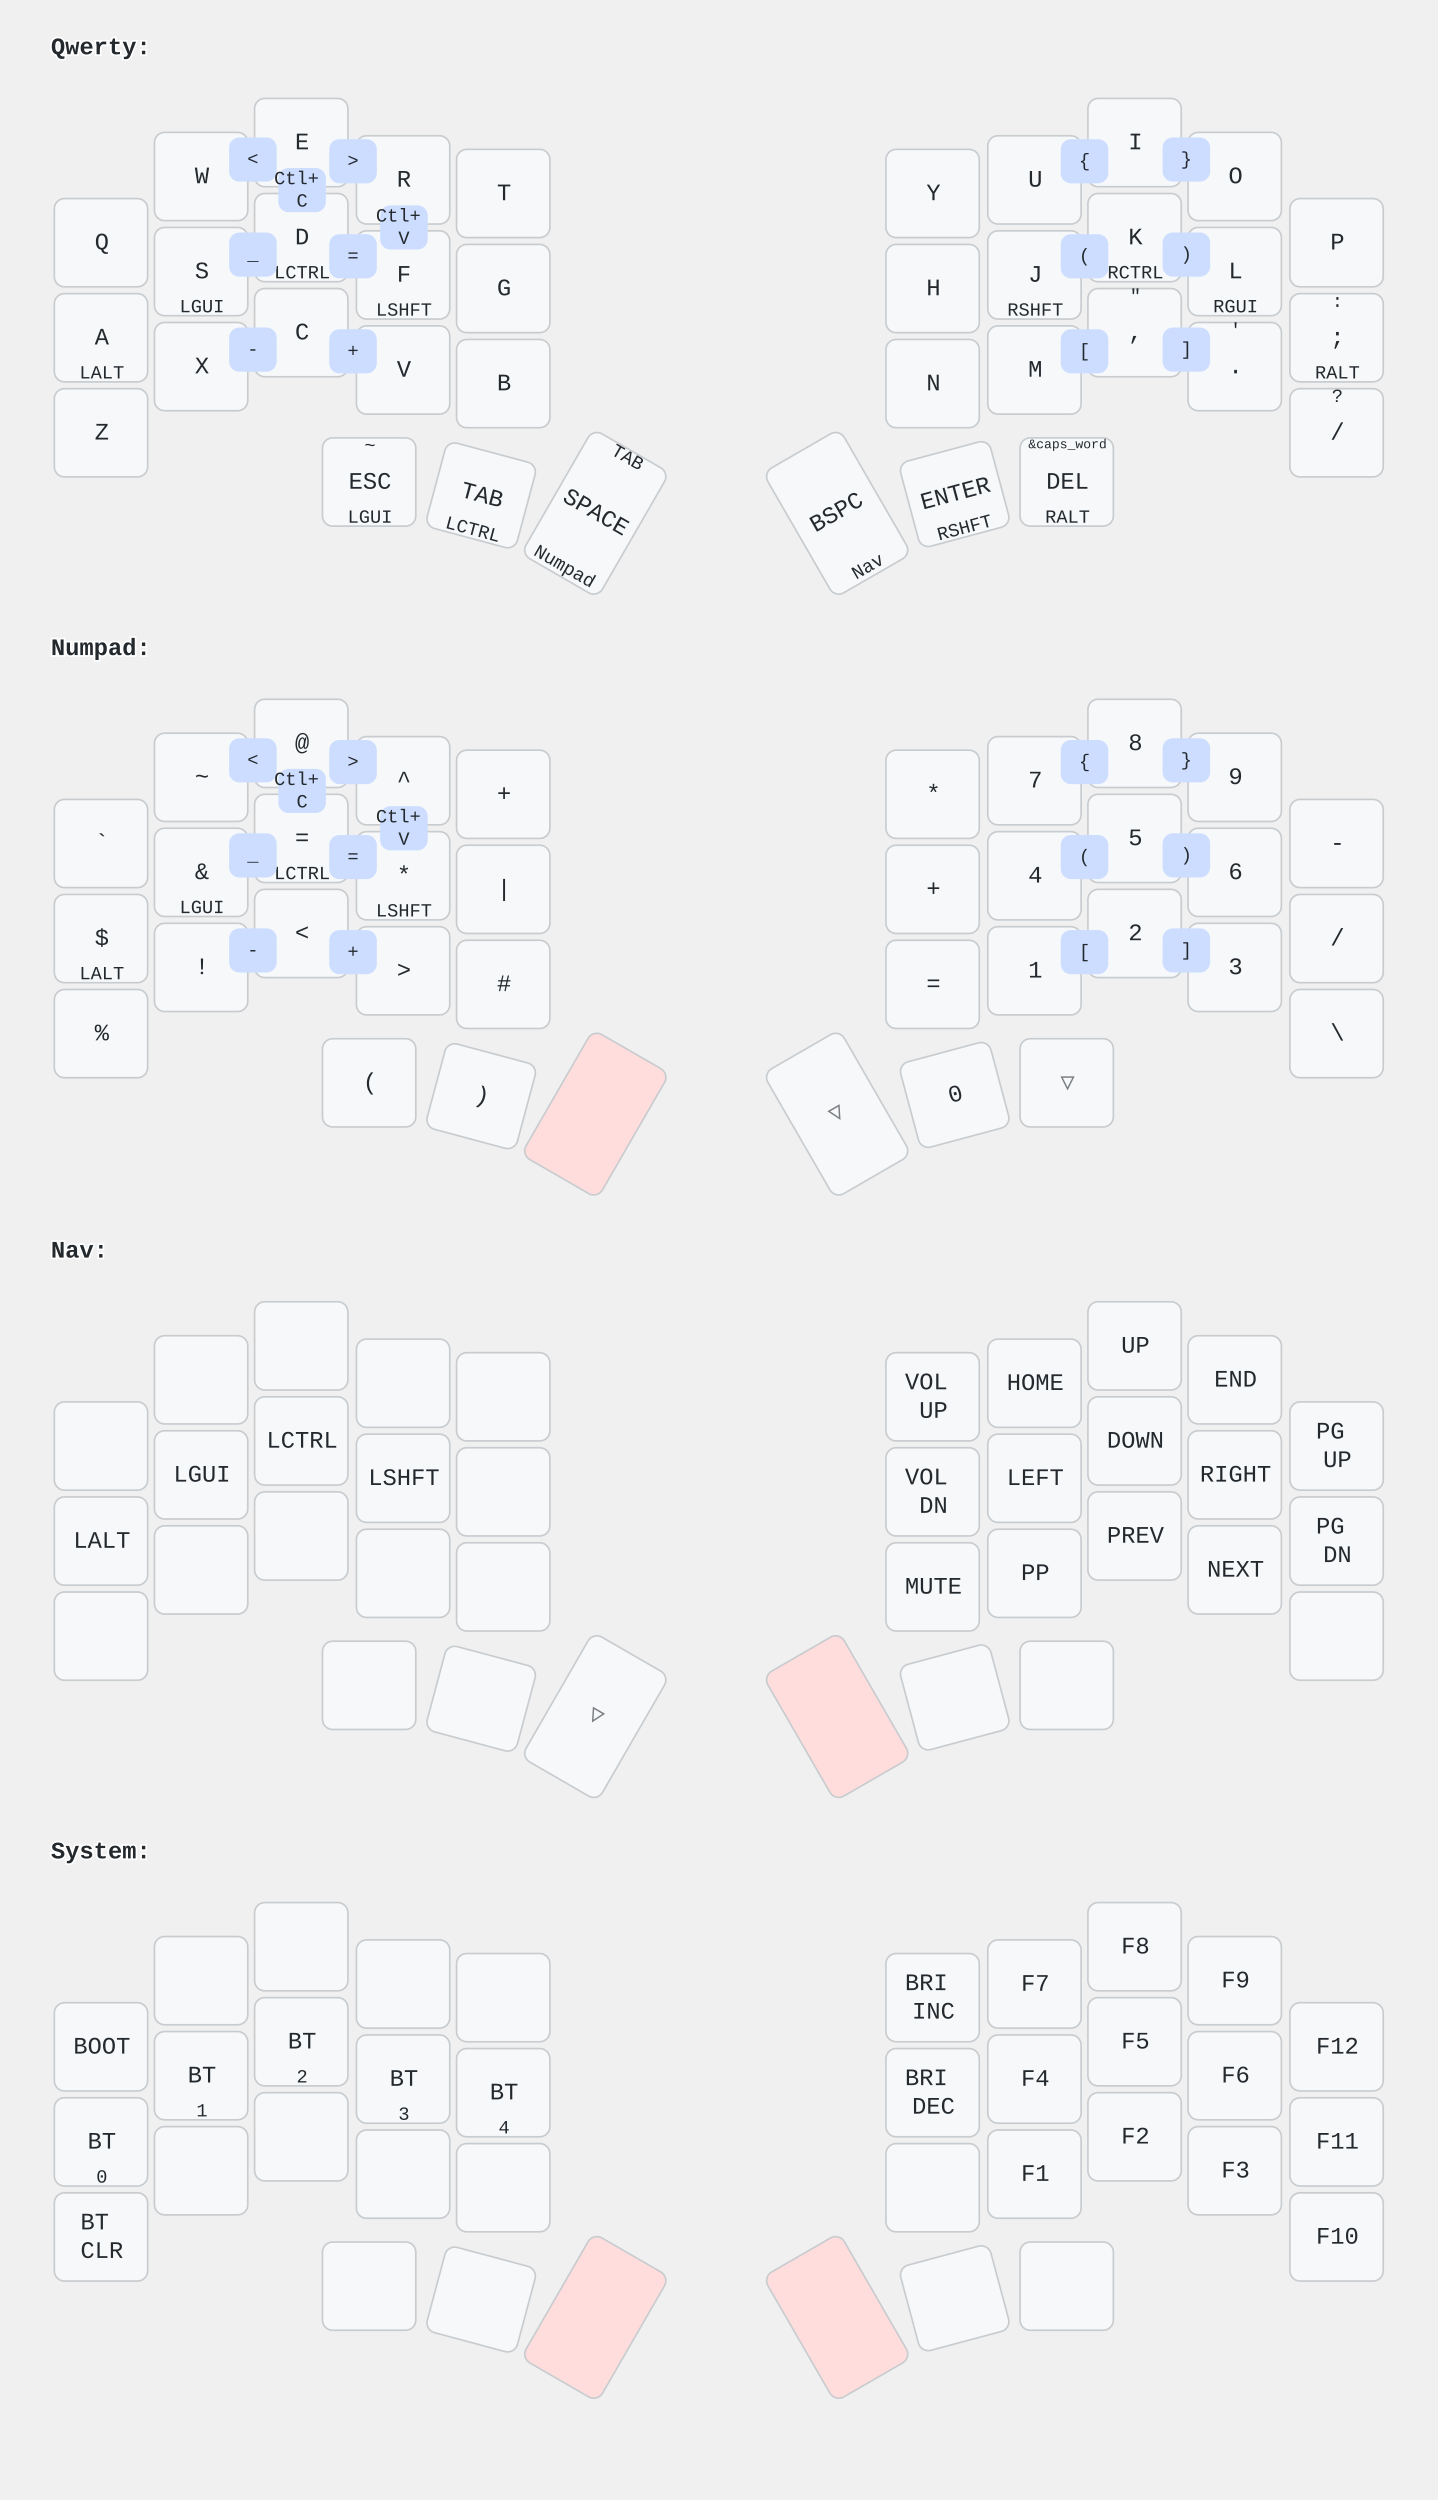
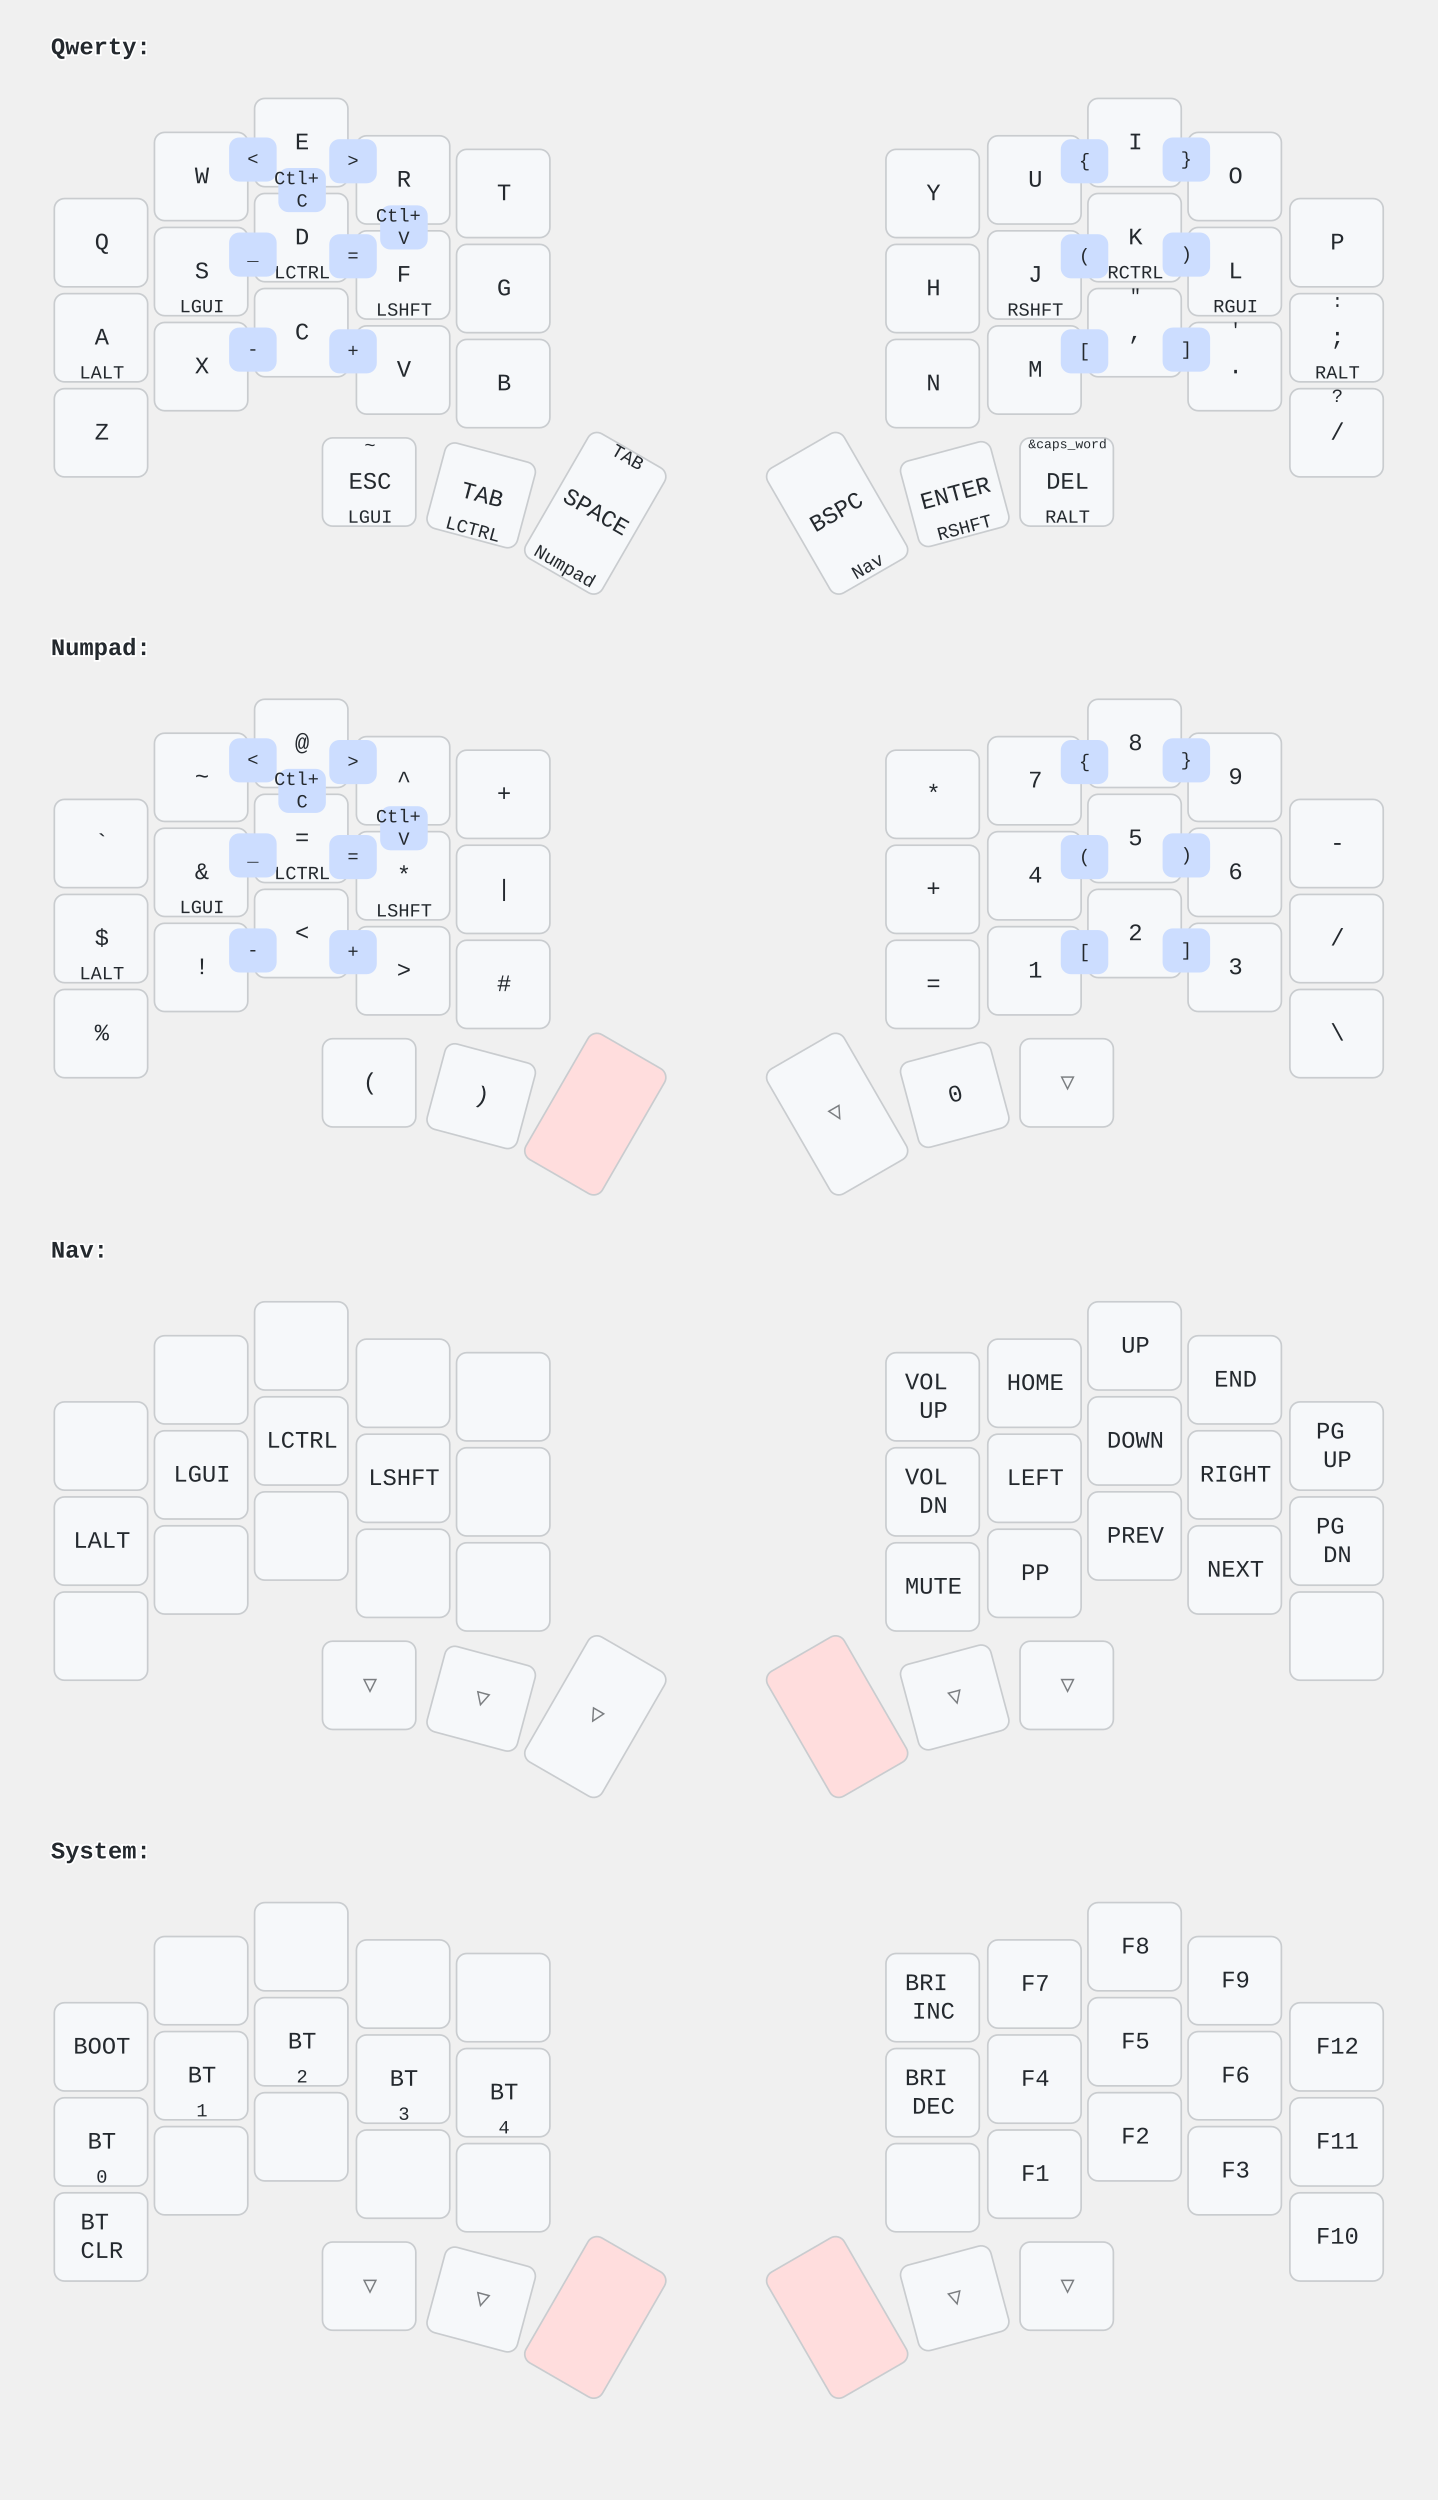
<svg xmlns="http://www.w3.org/2000/svg" width="847" height="1473" viewBox="0 0 847 1473" class="keymap">
  <style>/* inherit to force styles through use tags */
svg path {
    fill: inherit;
}

/* font and background color specifications */
svg.keymap {
    font-family: SFMono-Regular,Consolas,Liberation Mono,Menlo,monospace;
    font-size: 14px;
    font-kerning: normal;
    text-rendering: optimizeLegibility;
    fill: #24292e;
}

/* default key styling */
rect.key {
    fill: #f6f8fa;
    stroke: #c9cccf;
    stroke-width: 1;
}

/* default key side styling, only used is draw_key_sides is set */
rect.side {
    filter: brightness(90%);
}

/* color accent for combo boxes */
rect.combo, rect.combo-separate {
    fill: #cdf;
}

/* color accent for held keys */
rect.held, rect.combo.held {
    fill: #fdd;
}

/* color accent for ghost (optional) keys */
rect.ghost, rect.combo.ghost {
    stroke-dasharray: 4, 4;
    stroke-width: 2;
}

text {
    text-anchor: middle;
    dominant-baseline: middle;
}

/* styling for layer labels */
text.label {
    font-weight: bold;
    text-anchor: start;
    stroke: white;
    stroke-width: 2;
    paint-order: stroke;
}

/* styling for combo tap, and key hold/shifted label text */
text.combo, text.hold, text.shifted {
    font-size: 11px;
}

text.hold {
    text-anchor: middle;
    dominant-baseline: auto;
}

text.shifted {
    text-anchor: middle;
    dominant-baseline: hanging;
}

/* styling for hold/shifted label text in combo box */
text.combo.hold, text.combo.shifted {
    font-size: 8px;
}

/* lighter symbol for transparent keys */
text.trans {
    fill: #7b7e81;
}

/* styling for combo dendrons */
path.combo {
    stroke-width: 1;
    stroke: gray;
    fill: none;
}

/* Start Tabler Icons Cleanup */
/* cannot use height/width with glyphs */
.icon-tabler &gt; path {
    fill: inherit;
    stroke: inherit;
    stroke-width: 2;
}
/* hide tabler's default box */
.icon-tabler &gt; path[stroke="none"][fill="none"] {
    visibility: hidden;
}
/* End Tabler Icons Cleanup */
</style>
  <g transform="translate(30, 0)" class="layer-Qwerty">
    <text x="0" y="28" class="label" id="Qwerty">Qwerty:</text>
    <g transform="translate(0, 56)">
      <g transform="translate(30, 87)" class="key keypos-0">
        <rect rx="6" ry="6" x="-28" y="-26" width="55" height="52" class="key" />
        <text x="0" y="0" class="key tap">Q</text>
      </g>
      <g transform="translate(89, 48)" class="key keypos-1">
        <rect rx="6" ry="6" x="-28" y="-26" width="55" height="52" class="key" />
        <text x="0" y="0" class="key tap">W</text>
      </g>
      <g transform="translate(148, 28)" class="key keypos-2">
        <rect rx="6" ry="6" x="-28" y="-26" width="55" height="52" class="key" />
        <text x="0" y="0" class="key tap">E</text>
      </g>
      <g transform="translate(208, 50)" class="key keypos-3">
        <rect rx="6" ry="6" x="-28" y="-26" width="55" height="52" class="key" />
        <text x="0" y="0" class="key tap">R</text>
      </g>
      <g transform="translate(267, 58)" class="key keypos-4">
        <rect rx="6" ry="6" x="-28" y="-26" width="55" height="52" class="key" />
        <text x="0" y="0" class="key tap">T</text>
      </g>
      <g transform="translate(520, 58)" class="key keypos-5">
        <rect rx="6" ry="6" x="-28" y="-26" width="55" height="52" class="key" />
        <text x="0" y="0" class="key tap">Y</text>
      </g>
      <g transform="translate(580, 50)" class="key keypos-6">
        <rect rx="6" ry="6" x="-28" y="-26" width="55" height="52" class="key" />
        <text x="0" y="0" class="key tap">U</text>
      </g>
      <g transform="translate(639, 28)" class="key keypos-7">
        <rect rx="6" ry="6" x="-28" y="-26" width="55" height="52" class="key" />
        <text x="0" y="0" class="key tap">I</text>
      </g>
      <g transform="translate(698, 48)" class="key keypos-8">
        <rect rx="6" ry="6" x="-28" y="-26" width="55" height="52" class="key" />
        <text x="0" y="0" class="key tap">O</text>
      </g>
      <g transform="translate(758, 87)" class="key keypos-9">
        <rect rx="6" ry="6" x="-28" y="-26" width="55" height="52" class="key" />
        <text x="0" y="0" class="key tap">P</text>
      </g>
      <g transform="translate(30, 143)" class="key keypos-10">
        <rect rx="6" ry="6" x="-28" y="-26" width="55" height="52" class="key" />
        <text x="0" y="0" class="key tap">A</text>
        <text x="0" y="24" class="key hold">LALT</text>
      </g>
      <g transform="translate(89, 104)" class="key keypos-11">
        <rect rx="6" ry="6" x="-28" y="-26" width="55" height="52" class="key" />
        <text x="0" y="0" class="key tap">S</text>
        <text x="0" y="24" class="key hold">LGUI</text>
      </g>
      <g transform="translate(148, 84)" class="key keypos-12">
        <rect rx="6" ry="6" x="-28" y="-26" width="55" height="52" class="key" />
        <text x="0" y="0" class="key tap">D</text>
        <text x="0" y="24" class="key hold">LCTRL</text>
      </g>
      <g transform="translate(208, 106)" class="key keypos-13">
        <rect rx="6" ry="6" x="-28" y="-26" width="55" height="52" class="key" />
        <text x="0" y="0" class="key tap">F</text>
        <text x="0" y="24" class="key hold">LSHFT</text>
      </g>
      <g transform="translate(267, 114)" class="key keypos-14">
        <rect rx="6" ry="6" x="-28" y="-26" width="55" height="52" class="key" />
        <text x="0" y="0" class="key tap">G</text>
      </g>
      <g transform="translate(520, 114)" class="key keypos-15">
        <rect rx="6" ry="6" x="-28" y="-26" width="55" height="52" class="key" />
        <text x="0" y="0" class="key tap">H</text>
      </g>
      <g transform="translate(580, 106)" class="key keypos-16">
        <rect rx="6" ry="6" x="-28" y="-26" width="55" height="52" class="key" />
        <text x="0" y="0" class="key tap">J</text>
        <text x="0" y="24" class="key hold">RSHFT</text>
      </g>
      <g transform="translate(639, 84)" class="key keypos-17">
        <rect rx="6" ry="6" x="-28" y="-26" width="55" height="52" class="key" />
        <text x="0" y="0" class="key tap">K</text>
        <text x="0" y="24" class="key hold">RCTRL</text>
      </g>
      <g transform="translate(698, 104)" class="key keypos-18">
        <rect rx="6" ry="6" x="-28" y="-26" width="55" height="52" class="key" />
        <text x="0" y="0" class="key tap">L</text>
        <text x="0" y="24" class="key hold">RGUI</text>
      </g>
      <g transform="translate(758, 143)" class="key keypos-19">
        <rect rx="6" ry="6" x="-28" y="-26" width="55" height="52" class="key" />
        <text x="0" y="0" class="key tap">;</text>
        <text x="0" y="24" class="key hold">RALT</text>
        <text x="0" y="-24" class="key shifted">:</text>
      </g>
      <g transform="translate(30, 199)" class="key keypos-20">
        <rect rx="6" ry="6" x="-28" y="-26" width="55" height="52" class="key" />
        <text x="0" y="0" class="key tap">Z</text>
      </g>
      <g transform="translate(89, 160)" class="key keypos-21">
        <rect rx="6" ry="6" x="-28" y="-26" width="55" height="52" class="key" />
        <text x="0" y="0" class="key tap">X</text>
      </g>
      <g transform="translate(148, 140)" class="key keypos-22">
        <rect rx="6" ry="6" x="-28" y="-26" width="55" height="52" class="key" />
        <text x="0" y="0" class="key tap">C</text>
      </g>
      <g transform="translate(208, 162)" class="key keypos-23">
        <rect rx="6" ry="6" x="-28" y="-26" width="55" height="52" class="key" />
        <text x="0" y="0" class="key tap">V</text>
      </g>
      <g transform="translate(267, 170)" class="key keypos-24">
        <rect rx="6" ry="6" x="-28" y="-26" width="55" height="52" class="key" />
        <text x="0" y="0" class="key tap">B</text>
      </g>
      <g transform="translate(520, 170)" class="key keypos-25">
        <rect rx="6" ry="6" x="-28" y="-26" width="55" height="52" class="key" />
        <text x="0" y="0" class="key tap">N</text>
      </g>
      <g transform="translate(580, 162)" class="key keypos-26">
        <rect rx="6" ry="6" x="-28" y="-26" width="55" height="52" class="key" />
        <text x="0" y="0" class="key tap">M</text>
      </g>
      <g transform="translate(639, 140)" class="key keypos-27">
        <rect rx="6" ry="6" x="-28" y="-26" width="55" height="52" class="key" />
        <text x="0" y="0" class="key tap">,</text>
        <text x="0" y="-24" class="key shifted">"</text>
      </g>
      <g transform="translate(698, 160)" class="key keypos-28">
        <rect rx="6" ry="6" x="-28" y="-26" width="55" height="52" class="key" />
        <text x="0" y="0" class="key tap">.</text>
        <text x="0" y="-24" class="key shifted">'</text>
      </g>
      <g transform="translate(758, 199)" class="key keypos-29">
        <rect rx="6" ry="6" x="-28" y="-26" width="55" height="52" class="key" />
        <text x="0" y="0" class="key tap">/</text>
        <text x="0" y="-24" class="key shifted">?</text>
      </g>
      <g transform="translate(188, 228)" class="key keypos-30">
        <rect rx="6" ry="6" x="-28" y="-26" width="55" height="52" class="key" />
        <text x="0" y="0" class="key tap">ESC</text>
        <text x="0" y="24" class="key hold">LGUI</text>
        <text x="0" y="-24" class="key shifted">~</text>
      </g>
      <g transform="translate(254, 236) rotate(15.0)" class="key keypos-31">
        <rect rx="6" ry="6" x="-28" y="-26" width="55" height="52" class="key" />
        <text x="0" y="0" class="key tap">TAB</text>
        <text x="0" y="24" class="key hold">LCTRL</text>
      </g>
      <g transform="translate(321, 246) rotate(30.0)" class="key keypos-32">
        <rect rx="6" ry="6" x="-26" y="-42" width="52" height="85" class="key" />
        <text x="0" y="0" class="key tap">SPACE</text>
        <a href="#Numpad">
          <text x="0" y="40" class="key hold layer-activator">Numpad</text>
        </a>
        <text x="0" y="-40" class="key shifted">TAB</text>
      </g>
      <g transform="translate(463, 246) rotate(-30.0)" class="key keypos-33">
        <rect rx="6" ry="6" x="-26" y="-42" width="52" height="85" class="key" />
        <text x="0" y="0" class="key tap">BSPC</text>
        <a href="#Nav">
          <text x="0" y="40" class="key hold layer-activator">Nav</text>
        </a>
      </g>
      <g transform="translate(533, 235) rotate(-15.0)" class="key keypos-34">
        <rect rx="6" ry="6" x="-28" y="-26" width="55" height="52" class="key" />
        <text x="0" y="0" class="key tap">ENTER</text>
        <text x="0" y="24" class="key hold">RSHFT</text>
      </g>
      <g transform="translate(599, 228)" class="key keypos-35">
        <rect rx="6" ry="6" x="-28" y="-26" width="55" height="52" class="key" />
        <text x="0" y="0" class="key tap">DEL</text>
        <text x="0" y="24" class="key hold">RALT</text>
        <text x="0" y="-24" class="key shifted">
          <tspan style="font-size: 70%">&amp;caps_word</tspan>
        </text>
      </g>
      <g class="combo combopos-0">
        <rect rx="6" ry="6" x="595" y="26" width="28" height="26" class="combo" />
        <text x="609" y="39" class="combo tap">{</text>
      </g>
      <g class="combo combopos-1">
        <rect rx="6" ry="6" x="655" y="25" width="28" height="26" class="combo" />
        <text x="669" y="38" class="combo tap">}</text>
      </g>
      <g class="combo combopos-2">
        <rect rx="6" ry="6" x="595" y="82" width="28" height="26" class="combo" />
        <text x="609" y="95" class="combo tap">(</text>
      </g>
      <g class="combo combopos-3">
        <rect rx="6" ry="6" x="655" y="81" width="28" height="26" class="combo" />
        <text x="669" y="94" class="combo tap">)</text>
      </g>
      <g class="combo combopos-4">
        <rect rx="6" ry="6" x="595" y="138" width="28" height="26" class="combo" />
        <text x="609" y="151" class="combo tap">[</text>
      </g>
      <g class="combo combopos-5">
        <rect rx="6" ry="6" x="655" y="137" width="28" height="26" class="combo" />
        <text x="669" y="150" class="combo tap">]</text>
      </g>
      <g class="combo combopos-6">
        <rect rx="6" ry="6" x="105" y="25" width="28" height="26" class="combo" />
        <text x="119" y="38" class="combo tap">&lt;</text>
      </g>
      <g class="combo combopos-7">
        <rect rx="6" ry="6" x="164" y="26" width="28" height="26" class="combo" />
        <text x="178" y="39" class="combo tap">&gt;</text>
      </g>
      <g class="combo combopos-8">
        <rect rx="6" ry="6" x="105" y="81" width="28" height="26" class="combo" />
        <text x="119" y="94" class="combo tap">_</text>
      </g>
      <g class="combo combopos-9">
        <rect rx="6" ry="6" x="164" y="82" width="28" height="26" class="combo" />
        <text x="178" y="95" class="combo tap">=</text>
      </g>
      <g class="combo combopos-10">
        <rect rx="6" ry="6" x="105" y="137" width="28" height="26" class="combo" />
        <text x="119" y="150" class="combo tap">-</text>
      </g>
      <g class="combo combopos-11">
        <rect rx="6" ry="6" x="164" y="138" width="28" height="26" class="combo" />
        <text x="178" y="151" class="combo tap">+</text>
      </g>
      <g class="combo combopos-12">
        <rect rx="6" ry="6" x="134" y="43" width="28" height="26" class="combo" />
        <text x="148" y="56" class="combo tap">
          <tspan x="148" dy="-0.6em">Ctl+</tspan>
          <tspan x="148" dy="1.2em">C</tspan>
        </text>
      </g>
      <g class="combo combopos-13">
        <rect rx="6" ry="6" x="194" y="65" width="28" height="26" class="combo" />
        <text x="208" y="78" class="combo tap">
          <tspan x="208" dy="-0.6em">Ctl+</tspan>
          <tspan x="208" dy="1.2em">V</tspan>
        </text>
      </g>
    </g>
  </g>
  <g transform="translate(30, 354)" class="layer-Numpad">
    <text x="0" y="28" class="label" id="Numpad">Numpad:</text>
    <g transform="translate(0, 56)">
      <g transform="translate(30, 87)" class="key keypos-0">
        <rect rx="6" ry="6" x="-28" y="-26" width="55" height="52" class="key" />
        <text x="0" y="0" class="key tap">`</text>
      </g>
      <g transform="translate(89, 48)" class="key keypos-1">
        <rect rx="6" ry="6" x="-28" y="-26" width="55" height="52" class="key" />
        <text x="0" y="0" class="key tap">~</text>
      </g>
      <g transform="translate(148, 28)" class="key keypos-2">
        <rect rx="6" ry="6" x="-28" y="-26" width="55" height="52" class="key" />
        <text x="0" y="0" class="key tap">@</text>
      </g>
      <g transform="translate(208, 50)" class="key keypos-3">
        <rect rx="6" ry="6" x="-28" y="-26" width="55" height="52" class="key" />
        <text x="0" y="0" class="key tap">^</text>
      </g>
      <g transform="translate(267, 58)" class="key keypos-4">
        <rect rx="6" ry="6" x="-28" y="-26" width="55" height="52" class="key" />
        <text x="0" y="0" class="key tap">+</text>
      </g>
      <g transform="translate(520, 58)" class="key keypos-5">
        <rect rx="6" ry="6" x="-28" y="-26" width="55" height="52" class="key" />
        <text x="0" y="0" class="key tap">*</text>
      </g>
      <g transform="translate(580, 50)" class="key keypos-6">
        <rect rx="6" ry="6" x="-28" y="-26" width="55" height="52" class="key" />
        <text x="0" y="0" class="key tap">7</text>
      </g>
      <g transform="translate(639, 28)" class="key keypos-7">
        <rect rx="6" ry="6" x="-28" y="-26" width="55" height="52" class="key" />
        <text x="0" y="0" class="key tap">8</text>
      </g>
      <g transform="translate(698, 48)" class="key keypos-8">
        <rect rx="6" ry="6" x="-28" y="-26" width="55" height="52" class="key" />
        <text x="0" y="0" class="key tap">9</text>
      </g>
      <g transform="translate(758, 87)" class="key keypos-9">
        <rect rx="6" ry="6" x="-28" y="-26" width="55" height="52" class="key" />
        <text x="0" y="0" class="key tap">-</text>
      </g>
      <g transform="translate(30, 143)" class="key keypos-10">
        <rect rx="6" ry="6" x="-28" y="-26" width="55" height="52" class="key" />
        <text x="0" y="0" class="key tap">$</text>
        <text x="0" y="24" class="key hold">LALT</text>
      </g>
      <g transform="translate(89, 104)" class="key keypos-11">
        <rect rx="6" ry="6" x="-28" y="-26" width="55" height="52" class="key" />
        <text x="0" y="0" class="key tap">&amp;</text>
        <text x="0" y="24" class="key hold">LGUI</text>
      </g>
      <g transform="translate(148, 84)" class="key keypos-12">
        <rect rx="6" ry="6" x="-28" y="-26" width="55" height="52" class="key" />
        <text x="0" y="0" class="key tap">=</text>
        <text x="0" y="24" class="key hold">LCTRL</text>
      </g>
      <g transform="translate(208, 106)" class="key keypos-13">
        <rect rx="6" ry="6" x="-28" y="-26" width="55" height="52" class="key" />
        <text x="0" y="0" class="key tap">*</text>
        <text x="0" y="24" class="key hold">LSHFT</text>
      </g>
      <g transform="translate(267, 114)" class="key keypos-14">
        <rect rx="6" ry="6" x="-28" y="-26" width="55" height="52" class="key" />
        <text x="0" y="0" class="key tap">|</text>
      </g>
      <g transform="translate(520, 114)" class="key keypos-15">
        <rect rx="6" ry="6" x="-28" y="-26" width="55" height="52" class="key" />
        <text x="0" y="0" class="key tap">+</text>
      </g>
      <g transform="translate(580, 106)" class="key keypos-16">
        <rect rx="6" ry="6" x="-28" y="-26" width="55" height="52" class="key" />
        <text x="0" y="0" class="key tap">4</text>
      </g>
      <g transform="translate(639, 84)" class="key keypos-17">
        <rect rx="6" ry="6" x="-28" y="-26" width="55" height="52" class="key" />
        <text x="0" y="0" class="key tap">5</text>
      </g>
      <g transform="translate(698, 104)" class="key keypos-18">
        <rect rx="6" ry="6" x="-28" y="-26" width="55" height="52" class="key" />
        <text x="0" y="0" class="key tap">6</text>
      </g>
      <g transform="translate(758, 143)" class="key keypos-19">
        <rect rx="6" ry="6" x="-28" y="-26" width="55" height="52" class="key" />
        <text x="0" y="0" class="key tap">/</text>
      </g>
      <g transform="translate(30, 199)" class="key keypos-20">
        <rect rx="6" ry="6" x="-28" y="-26" width="55" height="52" class="key" />
        <text x="0" y="0" class="key tap">%</text>
      </g>
      <g transform="translate(89, 160)" class="key keypos-21">
        <rect rx="6" ry="6" x="-28" y="-26" width="55" height="52" class="key" />
        <text x="0" y="0" class="key tap">!</text>
      </g>
      <g transform="translate(148, 140)" class="key keypos-22">
        <rect rx="6" ry="6" x="-28" y="-26" width="55" height="52" class="key" />
        <text x="0" y="0" class="key tap">&lt;</text>
      </g>
      <g transform="translate(208, 162)" class="key keypos-23">
        <rect rx="6" ry="6" x="-28" y="-26" width="55" height="52" class="key" />
        <text x="0" y="0" class="key tap">&gt;</text>
      </g>
      <g transform="translate(267, 170)" class="key keypos-24">
        <rect rx="6" ry="6" x="-28" y="-26" width="55" height="52" class="key" />
        <text x="0" y="0" class="key tap">#</text>
      </g>
      <g transform="translate(520, 170)" class="key keypos-25">
        <rect rx="6" ry="6" x="-28" y="-26" width="55" height="52" class="key" />
        <text x="0" y="0" class="key tap">=</text>
      </g>
      <g transform="translate(580, 162)" class="key keypos-26">
        <rect rx="6" ry="6" x="-28" y="-26" width="55" height="52" class="key" />
        <text x="0" y="0" class="key tap">1</text>
      </g>
      <g transform="translate(639, 140)" class="key keypos-27">
        <rect rx="6" ry="6" x="-28" y="-26" width="55" height="52" class="key" />
        <text x="0" y="0" class="key tap">2</text>
      </g>
      <g transform="translate(698, 160)" class="key keypos-28">
        <rect rx="6" ry="6" x="-28" y="-26" width="55" height="52" class="key" />
        <text x="0" y="0" class="key tap">3</text>
      </g>
      <g transform="translate(758, 199)" class="key keypos-29">
        <rect rx="6" ry="6" x="-28" y="-26" width="55" height="52" class="key" />
        <text x="0" y="0" class="key tap">\</text>
      </g>
      <g transform="translate(188, 228)" class="key keypos-30">
        <rect rx="6" ry="6" x="-28" y="-26" width="55" height="52" class="key" />
        <text x="0" y="0" class="key tap">(</text>
      </g>
      <g transform="translate(254, 236) rotate(15.0)" class="key keypos-31">
        <rect rx="6" ry="6" x="-28" y="-26" width="55" height="52" class="key" />
        <text x="0" y="0" class="key tap">)</text>
      </g>
      <g transform="translate(321, 246) rotate(30.0)" class="key held keypos-32">
        <rect rx="6" ry="6" x="-26" y="-42" width="52" height="85" class="key held" />
      </g>
      <g transform="translate(463, 246) rotate(-30.0)" class="key trans keypos-33">
        <rect rx="6" ry="6" x="-26" y="-42" width="52" height="85" class="key trans" />
        <text x="0" y="0" class="key trans tap">▽</text>
      </g>
      <g transform="translate(533, 235) rotate(-15.0)" class="key keypos-34">
        <rect rx="6" ry="6" x="-28" y="-26" width="55" height="52" class="key" />
        <text x="0" y="0" class="key tap">0</text>
      </g>
      <g transform="translate(599, 228)" class="key trans keypos-35">
        <rect rx="6" ry="6" x="-28" y="-26" width="55" height="52" class="key trans" />
        <text x="0" y="0" class="key trans tap">▽</text>
      </g>
      <g class="combo combopos-0">
        <rect rx="6" ry="6" x="595" y="26" width="28" height="26" class="combo" />
        <text x="609" y="39" class="combo tap">{</text>
      </g>
      <g class="combo combopos-1">
        <rect rx="6" ry="6" x="655" y="25" width="28" height="26" class="combo" />
        <text x="669" y="38" class="combo tap">}</text>
      </g>
      <g class="combo combopos-2">
        <rect rx="6" ry="6" x="595" y="82" width="28" height="26" class="combo" />
        <text x="609" y="95" class="combo tap">(</text>
      </g>
      <g class="combo combopos-3">
        <rect rx="6" ry="6" x="655" y="81" width="28" height="26" class="combo" />
        <text x="669" y="94" class="combo tap">)</text>
      </g>
      <g class="combo combopos-4">
        <rect rx="6" ry="6" x="595" y="138" width="28" height="26" class="combo" />
        <text x="609" y="151" class="combo tap">[</text>
      </g>
      <g class="combo combopos-5">
        <rect rx="6" ry="6" x="655" y="137" width="28" height="26" class="combo" />
        <text x="669" y="150" class="combo tap">]</text>
      </g>
      <g class="combo combopos-6">
        <rect rx="6" ry="6" x="105" y="25" width="28" height="26" class="combo" />
        <text x="119" y="38" class="combo tap">&lt;</text>
      </g>
      <g class="combo combopos-7">
        <rect rx="6" ry="6" x="164" y="26" width="28" height="26" class="combo" />
        <text x="178" y="39" class="combo tap">&gt;</text>
      </g>
      <g class="combo combopos-8">
        <rect rx="6" ry="6" x="105" y="81" width="28" height="26" class="combo" />
        <text x="119" y="94" class="combo tap">_</text>
      </g>
      <g class="combo combopos-9">
        <rect rx="6" ry="6" x="164" y="82" width="28" height="26" class="combo" />
        <text x="178" y="95" class="combo tap">=</text>
      </g>
      <g class="combo combopos-10">
        <rect rx="6" ry="6" x="105" y="137" width="28" height="26" class="combo" />
        <text x="119" y="150" class="combo tap">-</text>
      </g>
      <g class="combo combopos-11">
        <rect rx="6" ry="6" x="164" y="138" width="28" height="26" class="combo" />
        <text x="178" y="151" class="combo tap">+</text>
      </g>
      <g class="combo combopos-12">
        <rect rx="6" ry="6" x="134" y="43" width="28" height="26" class="combo" />
        <text x="148" y="56" class="combo tap">
          <tspan x="148" dy="-0.6em">Ctl+</tspan>
          <tspan x="148" dy="1.2em">C</tspan>
        </text>
      </g>
      <g class="combo combopos-13">
        <rect rx="6" ry="6" x="194" y="65" width="28" height="26" class="combo" />
        <text x="208" y="78" class="combo tap">
          <tspan x="208" dy="-0.6em">Ctl+</tspan>
          <tspan x="208" dy="1.2em">V</tspan>
        </text>
      </g>
    </g>
  </g>
  <g transform="translate(30, 709)" class="layer-Nav">
    <text x="0" y="28" class="label" id="Nav">Nav:</text>
    <g transform="translate(0, 56)">
      <g transform="translate(30, 87)" class="key keypos-0">
        <rect rx="6" ry="6" x="-28" y="-26" width="55" height="52" class="key" />
      </g>
      <g transform="translate(89, 48)" class="key keypos-1">
        <rect rx="6" ry="6" x="-28" y="-26" width="55" height="52" class="key" />
      </g>
      <g transform="translate(148, 28)" class="key keypos-2">
        <rect rx="6" ry="6" x="-28" y="-26" width="55" height="52" class="key" />
      </g>
      <g transform="translate(208, 50)" class="key keypos-3">
        <rect rx="6" ry="6" x="-28" y="-26" width="55" height="52" class="key" />
      </g>
      <g transform="translate(267, 58)" class="key keypos-4">
        <rect rx="6" ry="6" x="-28" y="-26" width="55" height="52" class="key" />
      </g>
      <g transform="translate(520, 58)" class="key keypos-5">
        <rect rx="6" ry="6" x="-28" y="-26" width="55" height="52" class="key" />
        <text x="0" y="0" class="key tap">
          <tspan x="0" dy="-0.6em">VOL</tspan>
          <tspan x="0" dy="1.2em">UP</tspan>
        </text>
      </g>
      <g transform="translate(580, 50)" class="key keypos-6">
        <rect rx="6" ry="6" x="-28" y="-26" width="55" height="52" class="key" />
        <text x="0" y="0" class="key tap">HOME</text>
      </g>
      <g transform="translate(639, 28)" class="key keypos-7">
        <rect rx="6" ry="6" x="-28" y="-26" width="55" height="52" class="key" />
        <text x="0" y="0" class="key tap">UP</text>
      </g>
      <g transform="translate(698, 48)" class="key keypos-8">
        <rect rx="6" ry="6" x="-28" y="-26" width="55" height="52" class="key" />
        <text x="0" y="0" class="key tap">END</text>
      </g>
      <g transform="translate(758, 87)" class="key keypos-9">
        <rect rx="6" ry="6" x="-28" y="-26" width="55" height="52" class="key" />
        <text x="0" y="0" class="key tap">
          <tspan x="0" dy="-0.6em">PG</tspan>
          <tspan x="0" dy="1.2em">UP</tspan>
        </text>
      </g>
      <g transform="translate(30, 143)" class="key keypos-10">
        <rect rx="6" ry="6" x="-28" y="-26" width="55" height="52" class="key" />
        <text x="0" y="0" class="key tap">LALT</text>
      </g>
      <g transform="translate(89, 104)" class="key keypos-11">
        <rect rx="6" ry="6" x="-28" y="-26" width="55" height="52" class="key" />
        <text x="0" y="0" class="key tap">LGUI</text>
      </g>
      <g transform="translate(148, 84)" class="key keypos-12">
        <rect rx="6" ry="6" x="-28" y="-26" width="55" height="52" class="key" />
        <text x="0" y="0" class="key tap">LCTRL</text>
      </g>
      <g transform="translate(208, 106)" class="key keypos-13">
        <rect rx="6" ry="6" x="-28" y="-26" width="55" height="52" class="key" />
        <text x="0" y="0" class="key tap">LSHFT</text>
      </g>
      <g transform="translate(267, 114)" class="key keypos-14">
        <rect rx="6" ry="6" x="-28" y="-26" width="55" height="52" class="key" />
      </g>
      <g transform="translate(520, 114)" class="key keypos-15">
        <rect rx="6" ry="6" x="-28" y="-26" width="55" height="52" class="key" />
        <text x="0" y="0" class="key tap">
          <tspan x="0" dy="-0.6em">VOL</tspan>
          <tspan x="0" dy="1.2em">DN</tspan>
        </text>
      </g>
      <g transform="translate(580, 106)" class="key keypos-16">
        <rect rx="6" ry="6" x="-28" y="-26" width="55" height="52" class="key" />
        <text x="0" y="0" class="key tap">LEFT</text>
      </g>
      <g transform="translate(639, 84)" class="key keypos-17">
        <rect rx="6" ry="6" x="-28" y="-26" width="55" height="52" class="key" />
        <text x="0" y="0" class="key tap">DOWN</text>
      </g>
      <g transform="translate(698, 104)" class="key keypos-18">
        <rect rx="6" ry="6" x="-28" y="-26" width="55" height="52" class="key" />
        <text x="0" y="0" class="key tap">RIGHT</text>
      </g>
      <g transform="translate(758, 143)" class="key keypos-19">
        <rect rx="6" ry="6" x="-28" y="-26" width="55" height="52" class="key" />
        <text x="0" y="0" class="key tap">
          <tspan x="0" dy="-0.6em">PG</tspan>
          <tspan x="0" dy="1.2em">DN</tspan>
        </text>
      </g>
      <g transform="translate(30, 199)" class="key keypos-20">
        <rect rx="6" ry="6" x="-28" y="-26" width="55" height="52" class="key" />
      </g>
      <g transform="translate(89, 160)" class="key keypos-21">
        <rect rx="6" ry="6" x="-28" y="-26" width="55" height="52" class="key" />
      </g>
      <g transform="translate(148, 140)" class="key keypos-22">
        <rect rx="6" ry="6" x="-28" y="-26" width="55" height="52" class="key" />
      </g>
      <g transform="translate(208, 162)" class="key keypos-23">
        <rect rx="6" ry="6" x="-28" y="-26" width="55" height="52" class="key" />
      </g>
      <g transform="translate(267, 170)" class="key keypos-24">
        <rect rx="6" ry="6" x="-28" y="-26" width="55" height="52" class="key" />
      </g>
      <g transform="translate(520, 170)" class="key keypos-25">
        <rect rx="6" ry="6" x="-28" y="-26" width="55" height="52" class="key" />
        <text x="0" y="0" class="key tap">MUTE</text>
      </g>
      <g transform="translate(580, 162)" class="key keypos-26">
        <rect rx="6" ry="6" x="-28" y="-26" width="55" height="52" class="key" />
        <text x="0" y="0" class="key tap">PP</text>
      </g>
      <g transform="translate(639, 140)" class="key keypos-27">
        <rect rx="6" ry="6" x="-28" y="-26" width="55" height="52" class="key" />
        <text x="0" y="0" class="key tap">PREV</text>
      </g>
      <g transform="translate(698, 160)" class="key keypos-28">
        <rect rx="6" ry="6" x="-28" y="-26" width="55" height="52" class="key" />
        <text x="0" y="0" class="key tap">NEXT</text>
      </g>
      <g transform="translate(758, 199)" class="key keypos-29">
        <rect rx="6" ry="6" x="-28" y="-26" width="55" height="52" class="key" />
      </g>
-       <g transform="translate(188, 228)" class="key keypos-30">
-         <rect rx="6" ry="6" x="-28" y="-26" width="55" height="52" class="key" />
-       </g>
-       <g transform="translate(254, 236) rotate(15.0)" class="key keypos-31">
-         <rect rx="6" ry="6" x="-28" y="-26" width="55" height="52" class="key" />
+       <g transform="translate(188, 228)" class="key trans keypos-30">
+         <rect rx="6" ry="6" x="-28" y="-26" width="55" height="52" class="key trans" />
+         <text x="0" y="0" class="key trans tap">▽</text>
+       </g>
+       <g transform="translate(254, 236) rotate(15.0)" class="key trans keypos-31">
+         <rect rx="6" ry="6" x="-28" y="-26" width="55" height="52" class="key trans" />
+         <text x="0" y="0" class="key trans tap">▽</text>
      </g>
      <g transform="translate(321, 246) rotate(30.0)" class="key trans keypos-32">
        <rect rx="6" ry="6" x="-26" y="-42" width="52" height="85" class="key trans" />
        <text x="0" y="0" class="key trans tap">▽</text>
      </g>
      <g transform="translate(463, 246) rotate(-30.0)" class="key held keypos-33">
        <rect rx="6" ry="6" x="-26" y="-42" width="52" height="85" class="key held" />
      </g>
-       <g transform="translate(533, 235) rotate(-15.0)" class="key keypos-34">
-         <rect rx="6" ry="6" x="-28" y="-26" width="55" height="52" class="key" />
-       </g>
-       <g transform="translate(599, 228)" class="key keypos-35">
-         <rect rx="6" ry="6" x="-28" y="-26" width="55" height="52" class="key" />
+       <g transform="translate(533, 235) rotate(-15.0)" class="key trans keypos-34">
+         <rect rx="6" ry="6" x="-28" y="-26" width="55" height="52" class="key trans" />
+         <text x="0" y="0" class="key trans tap">▽</text>
+       </g>
+       <g transform="translate(599, 228)" class="key trans keypos-35">
+         <rect rx="6" ry="6" x="-28" y="-26" width="55" height="52" class="key trans" />
+         <text x="0" y="0" class="key trans tap">▽</text>
      </g>
    </g>
  </g>
  <g transform="translate(30, 1063)" class="layer-System">
    <text x="0" y="28" class="label" id="System">System:</text>
    <g transform="translate(0, 56)">
      <g transform="translate(30, 87)" class="key keypos-0">
        <rect rx="6" ry="6" x="-28" y="-26" width="55" height="52" class="key" />
        <text x="0" y="0" class="key tap">BOOT</text>
      </g>
      <g transform="translate(89, 48)" class="key keypos-1">
        <rect rx="6" ry="6" x="-28" y="-26" width="55" height="52" class="key" />
      </g>
      <g transform="translate(148, 28)" class="key keypos-2">
        <rect rx="6" ry="6" x="-28" y="-26" width="55" height="52" class="key" />
      </g>
      <g transform="translate(208, 50)" class="key keypos-3">
        <rect rx="6" ry="6" x="-28" y="-26" width="55" height="52" class="key" />
      </g>
      <g transform="translate(267, 58)" class="key keypos-4">
        <rect rx="6" ry="6" x="-28" y="-26" width="55" height="52" class="key" />
      </g>
      <g transform="translate(520, 58)" class="key keypos-5">
        <rect rx="6" ry="6" x="-28" y="-26" width="55" height="52" class="key" />
        <text x="0" y="0" class="key tap">
          <tspan x="0" dy="-0.6em">BRI</tspan>
          <tspan x="0" dy="1.2em">INC</tspan>
        </text>
      </g>
      <g transform="translate(580, 50)" class="key keypos-6">
        <rect rx="6" ry="6" x="-28" y="-26" width="55" height="52" class="key" />
        <text x="0" y="0" class="key tap">F7</text>
      </g>
      <g transform="translate(639, 28)" class="key keypos-7">
        <rect rx="6" ry="6" x="-28" y="-26" width="55" height="52" class="key" />
        <text x="0" y="0" class="key tap">F8</text>
      </g>
      <g transform="translate(698, 48)" class="key keypos-8">
        <rect rx="6" ry="6" x="-28" y="-26" width="55" height="52" class="key" />
        <text x="0" y="0" class="key tap">F9</text>
      </g>
      <g transform="translate(758, 87)" class="key keypos-9">
        <rect rx="6" ry="6" x="-28" y="-26" width="55" height="52" class="key" />
        <text x="0" y="0" class="key tap">F12</text>
      </g>
      <g transform="translate(30, 143)" class="key keypos-10">
        <rect rx="6" ry="6" x="-28" y="-26" width="55" height="52" class="key" />
        <text x="0" y="0" class="key tap">BT</text>
        <text x="0" y="24" class="key hold">0</text>
      </g>
      <g transform="translate(89, 104)" class="key keypos-11">
        <rect rx="6" ry="6" x="-28" y="-26" width="55" height="52" class="key" />
        <text x="0" y="0" class="key tap">BT</text>
        <text x="0" y="24" class="key hold">1</text>
      </g>
      <g transform="translate(148, 84)" class="key keypos-12">
        <rect rx="6" ry="6" x="-28" y="-26" width="55" height="52" class="key" />
        <text x="0" y="0" class="key tap">BT</text>
        <text x="0" y="24" class="key hold">2</text>
      </g>
      <g transform="translate(208, 106)" class="key keypos-13">
        <rect rx="6" ry="6" x="-28" y="-26" width="55" height="52" class="key" />
        <text x="0" y="0" class="key tap">BT</text>
        <text x="0" y="24" class="key hold">3</text>
      </g>
      <g transform="translate(267, 114)" class="key keypos-14">
        <rect rx="6" ry="6" x="-28" y="-26" width="55" height="52" class="key" />
        <text x="0" y="0" class="key tap">BT</text>
        <text x="0" y="24" class="key hold">4</text>
      </g>
      <g transform="translate(520, 114)" class="key keypos-15">
        <rect rx="6" ry="6" x="-28" y="-26" width="55" height="52" class="key" />
        <text x="0" y="0" class="key tap">
          <tspan x="0" dy="-0.6em">BRI</tspan>
          <tspan x="0" dy="1.2em">DEC</tspan>
        </text>
      </g>
      <g transform="translate(580, 106)" class="key keypos-16">
        <rect rx="6" ry="6" x="-28" y="-26" width="55" height="52" class="key" />
        <text x="0" y="0" class="key tap">F4</text>
      </g>
      <g transform="translate(639, 84)" class="key keypos-17">
        <rect rx="6" ry="6" x="-28" y="-26" width="55" height="52" class="key" />
        <text x="0" y="0" class="key tap">F5</text>
      </g>
      <g transform="translate(698, 104)" class="key keypos-18">
        <rect rx="6" ry="6" x="-28" y="-26" width="55" height="52" class="key" />
        <text x="0" y="0" class="key tap">F6</text>
      </g>
      <g transform="translate(758, 143)" class="key keypos-19">
        <rect rx="6" ry="6" x="-28" y="-26" width="55" height="52" class="key" />
        <text x="0" y="0" class="key tap">F11</text>
      </g>
      <g transform="translate(30, 199)" class="key keypos-20">
        <rect rx="6" ry="6" x="-28" y="-26" width="55" height="52" class="key" />
        <text x="0" y="0" class="key tap">
          <tspan x="0" dy="-0.6em">BT</tspan>
          <tspan x="0" dy="1.2em">CLR</tspan>
        </text>
      </g>
      <g transform="translate(89, 160)" class="key keypos-21">
        <rect rx="6" ry="6" x="-28" y="-26" width="55" height="52" class="key" />
      </g>
      <g transform="translate(148, 140)" class="key keypos-22">
        <rect rx="6" ry="6" x="-28" y="-26" width="55" height="52" class="key" />
      </g>
      <g transform="translate(208, 162)" class="key keypos-23">
        <rect rx="6" ry="6" x="-28" y="-26" width="55" height="52" class="key" />
      </g>
      <g transform="translate(267, 170)" class="key keypos-24">
        <rect rx="6" ry="6" x="-28" y="-26" width="55" height="52" class="key" />
      </g>
      <g transform="translate(520, 170)" class="key keypos-25">
        <rect rx="6" ry="6" x="-28" y="-26" width="55" height="52" class="key" />
      </g>
      <g transform="translate(580, 162)" class="key keypos-26">
        <rect rx="6" ry="6" x="-28" y="-26" width="55" height="52" class="key" />
        <text x="0" y="0" class="key tap">F1</text>
      </g>
      <g transform="translate(639, 140)" class="key keypos-27">
        <rect rx="6" ry="6" x="-28" y="-26" width="55" height="52" class="key" />
        <text x="0" y="0" class="key tap">F2</text>
      </g>
      <g transform="translate(698, 160)" class="key keypos-28">
        <rect rx="6" ry="6" x="-28" y="-26" width="55" height="52" class="key" />
        <text x="0" y="0" class="key tap">F3</text>
      </g>
      <g transform="translate(758, 199)" class="key keypos-29">
        <rect rx="6" ry="6" x="-28" y="-26" width="55" height="52" class="key" />
        <text x="0" y="0" class="key tap">F10</text>
      </g>
-       <g transform="translate(188, 228)" class="key keypos-30">
-         <rect rx="6" ry="6" x="-28" y="-26" width="55" height="52" class="key" />
-       </g>
-       <g transform="translate(254, 236) rotate(15.0)" class="key keypos-31">
-         <rect rx="6" ry="6" x="-28" y="-26" width="55" height="52" class="key" />
+       <g transform="translate(188, 228)" class="key trans keypos-30">
+         <rect rx="6" ry="6" x="-28" y="-26" width="55" height="52" class="key trans" />
+         <text x="0" y="0" class="key trans tap">▽</text>
+       </g>
+       <g transform="translate(254, 236) rotate(15.0)" class="key trans keypos-31">
+         <rect rx="6" ry="6" x="-28" y="-26" width="55" height="52" class="key trans" />
+         <text x="0" y="0" class="key trans tap">▽</text>
      </g>
      <g transform="translate(321, 246) rotate(30.0)" class="key held keypos-32">
        <rect rx="6" ry="6" x="-26" y="-42" width="52" height="85" class="key held" />
      </g>
      <g transform="translate(463, 246) rotate(-30.0)" class="key held keypos-33">
        <rect rx="6" ry="6" x="-26" y="-42" width="52" height="85" class="key held" />
      </g>
-       <g transform="translate(533, 235) rotate(-15.0)" class="key keypos-34">
-         <rect rx="6" ry="6" x="-28" y="-26" width="55" height="52" class="key" />
-       </g>
-       <g transform="translate(599, 228)" class="key keypos-35">
-         <rect rx="6" ry="6" x="-28" y="-26" width="55" height="52" class="key" />
+       <g transform="translate(533, 235) rotate(-15.0)" class="key trans keypos-34">
+         <rect rx="6" ry="6" x="-28" y="-26" width="55" height="52" class="key trans" />
+         <text x="0" y="0" class="key trans tap">▽</text>
+       </g>
+       <g transform="translate(599, 228)" class="key trans keypos-35">
+         <rect rx="6" ry="6" x="-28" y="-26" width="55" height="52" class="key trans" />
+         <text x="0" y="0" class="key trans tap">▽</text>
      </g>
    </g>
  </g>
</svg>
